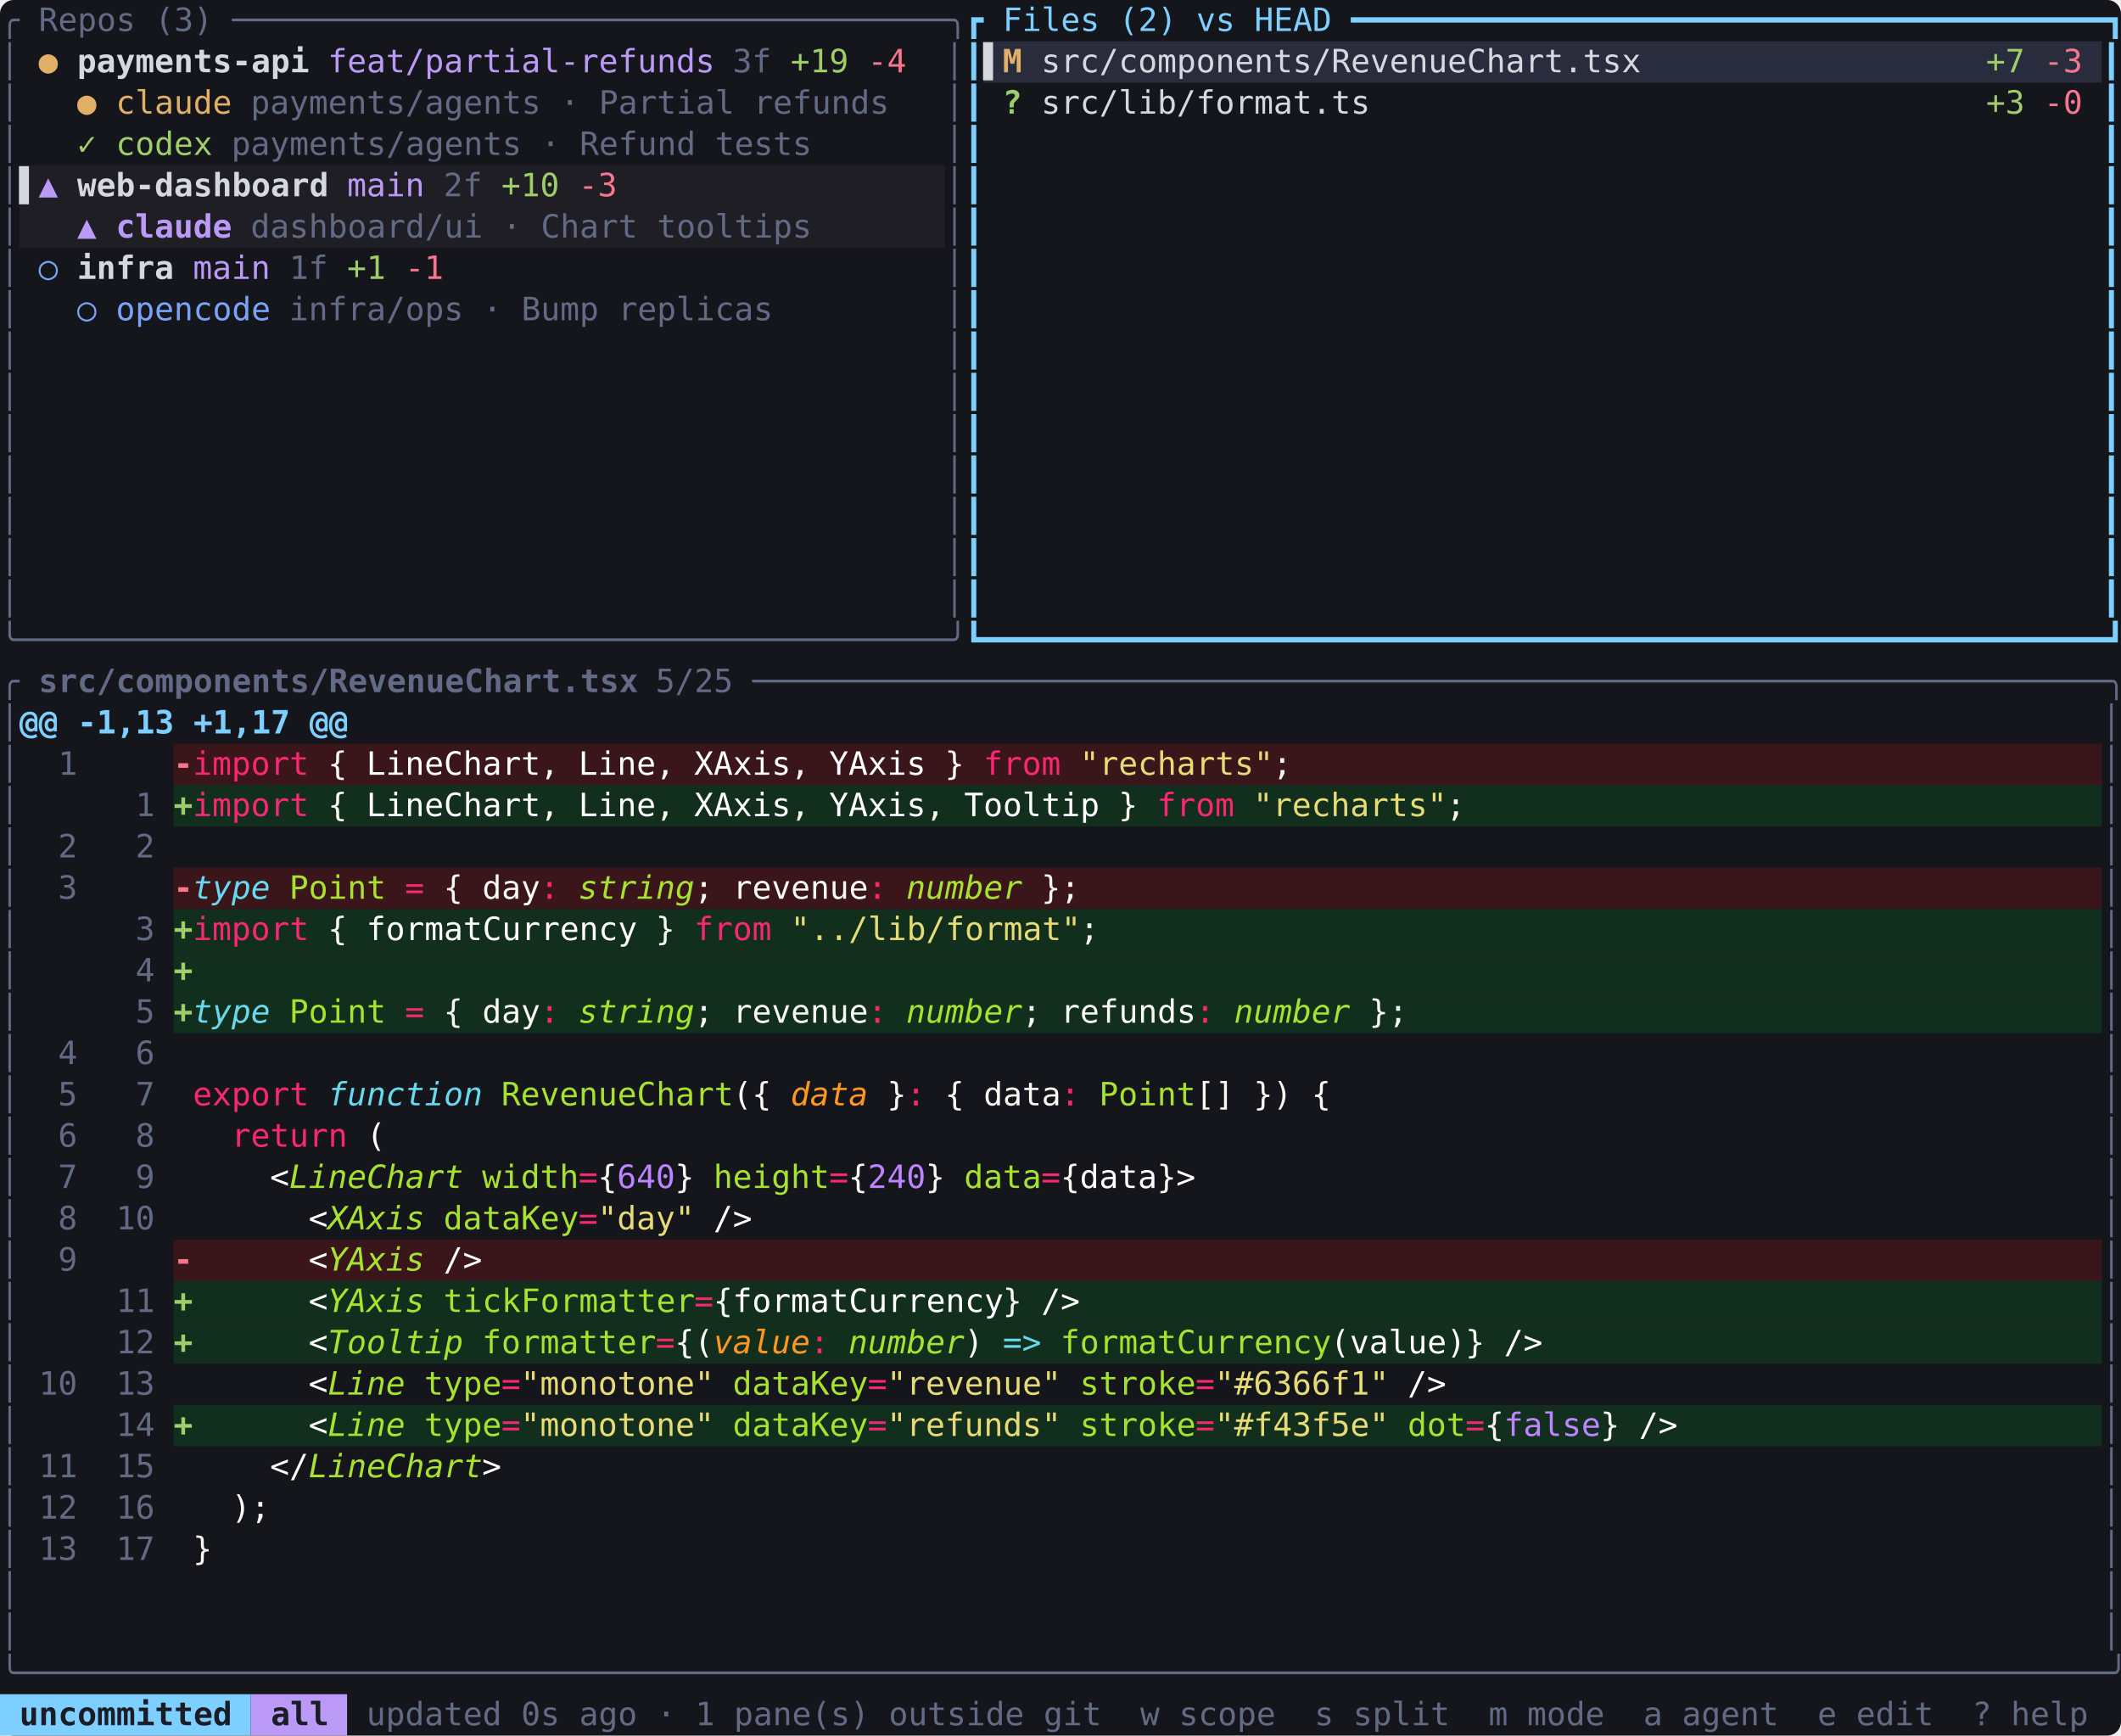
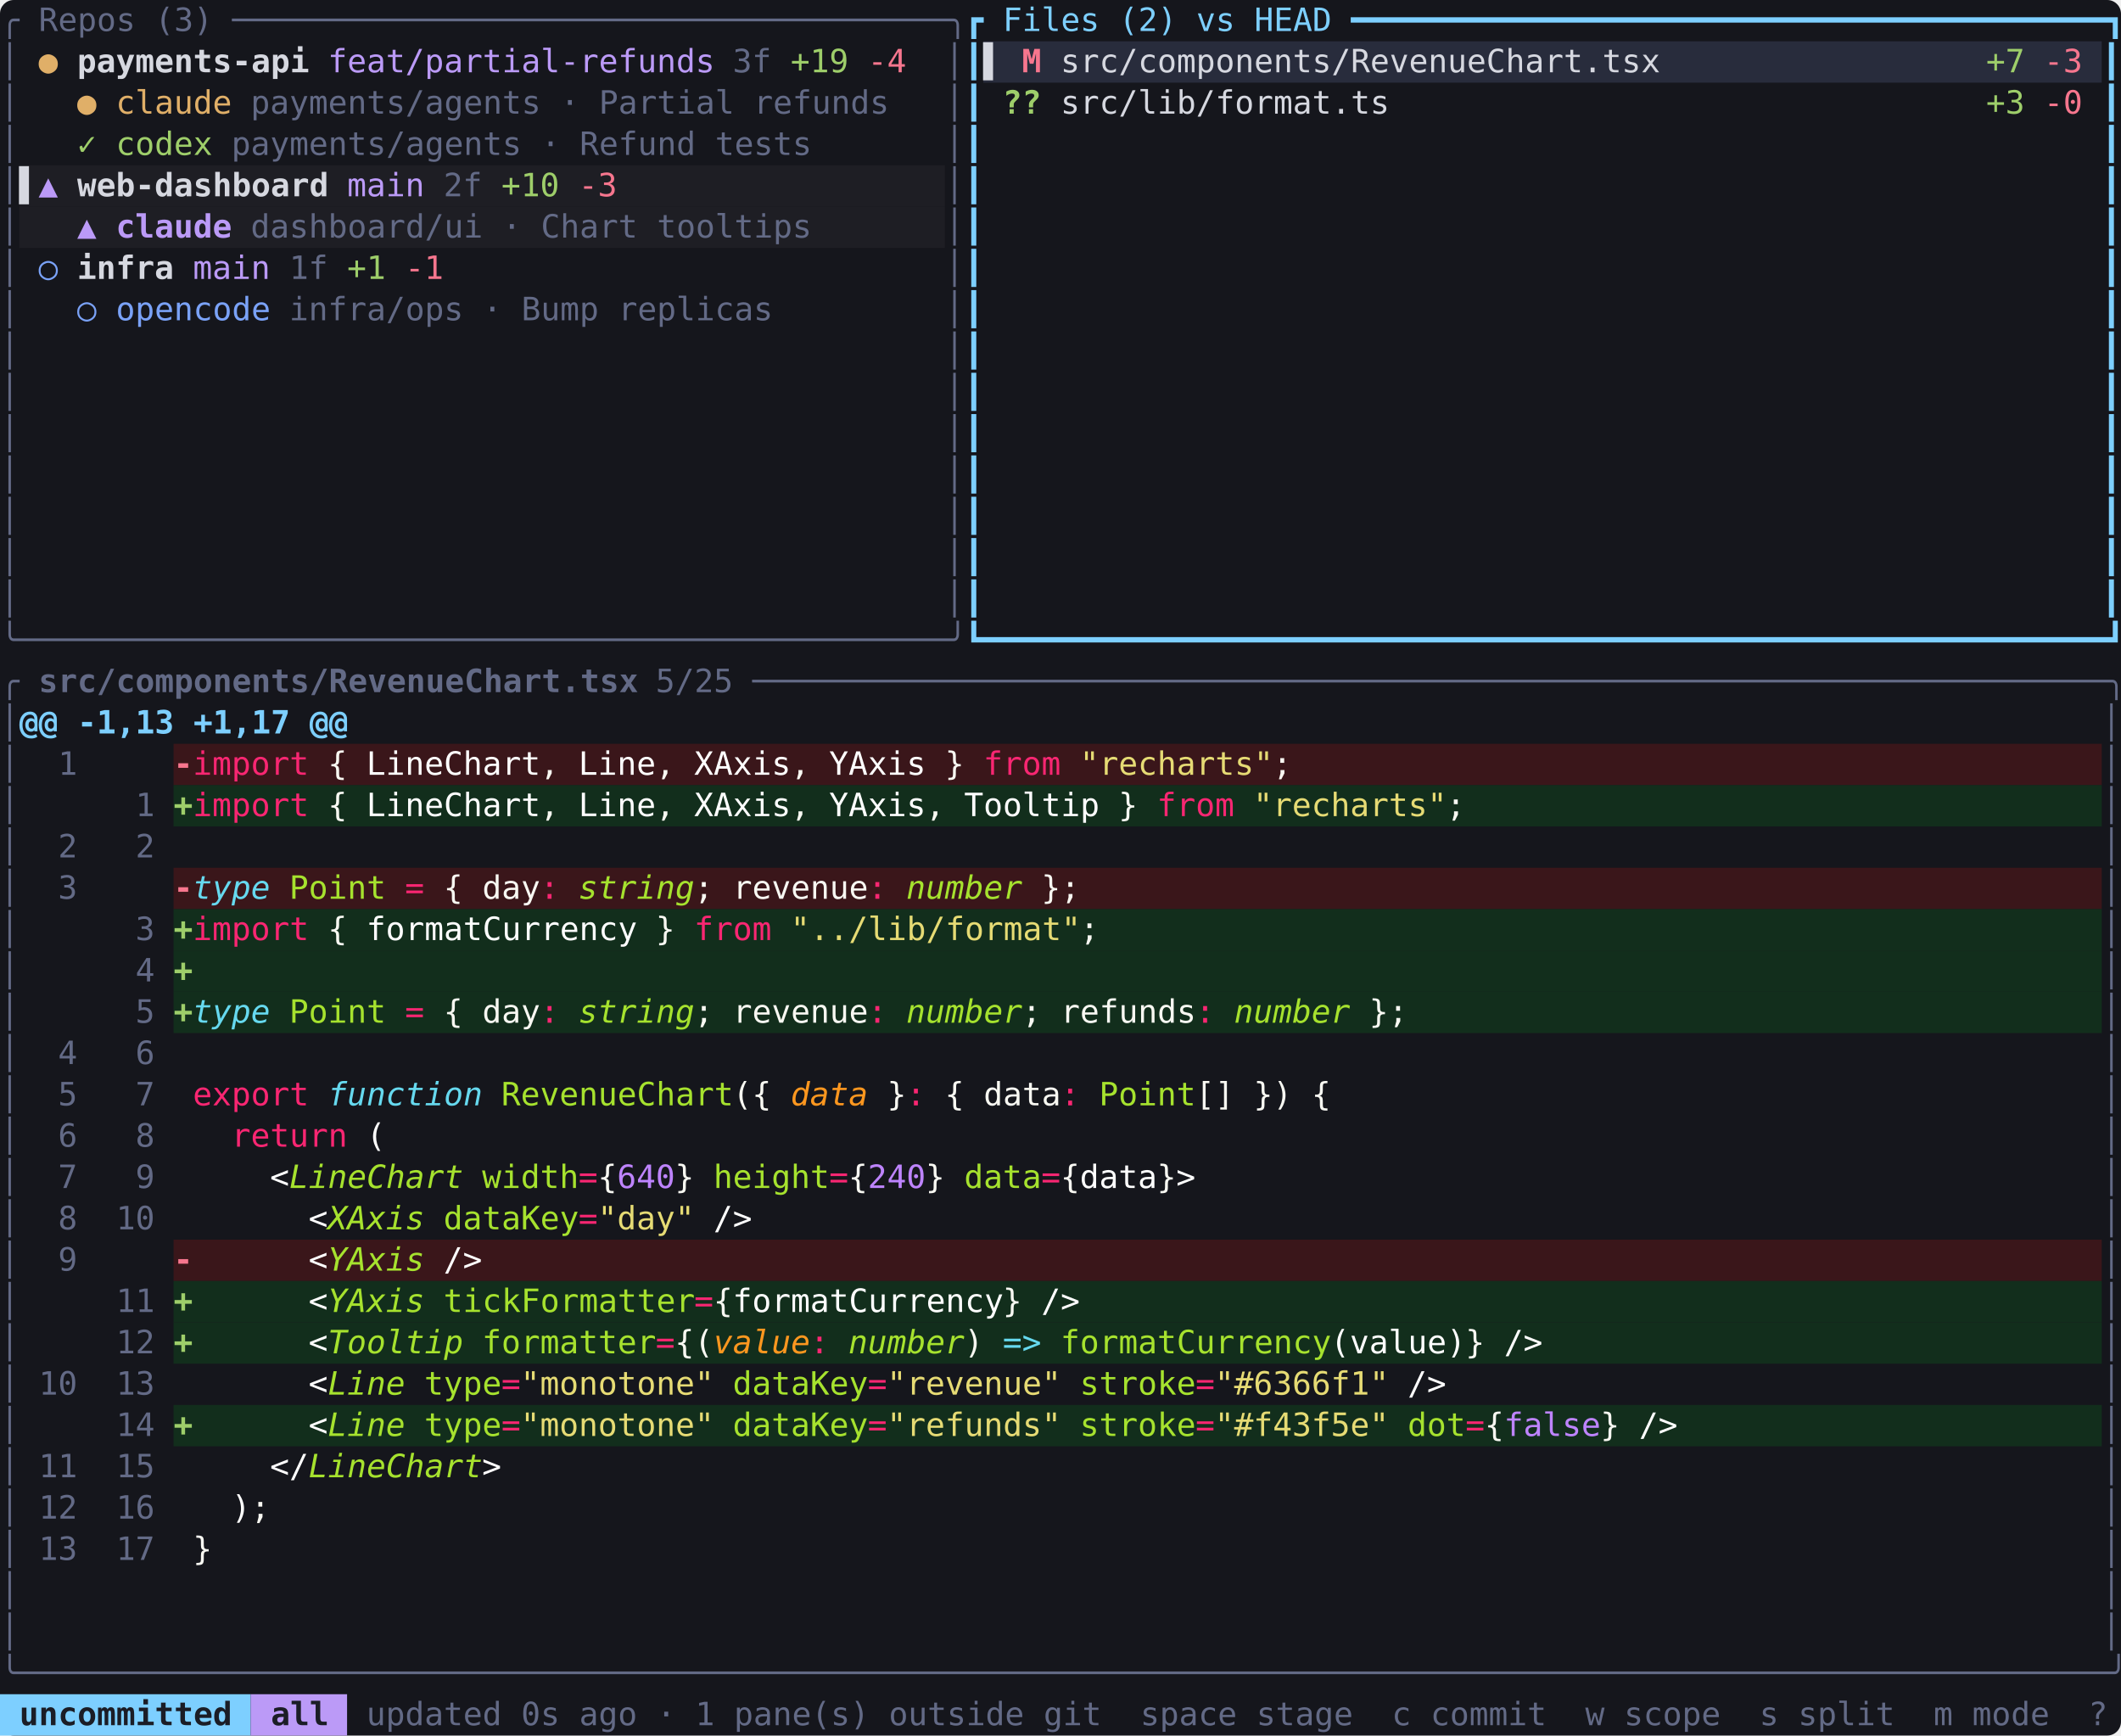
<svg xmlns="http://www.w3.org/2000/svg" viewBox="0 0 924 756" width="924" height="756" font-family="ui-monospace, SFMono-Regular, Menlo, Consolas, 'DejaVu Sans Mono', monospace" font-size="14">
  <rect width="924" height="756" rx="6" fill="#15161c" />
  <rect x="428.4" y="18.0" width="487.2" height="18.0" fill="#282c3c" />
  <rect x="8.4" y="72.0" width="403.2" height="18.0" fill="#1e1e24" />
  <rect x="8.4" y="90.0" width="403.2" height="18.0" fill="#1e1e24" />
  <rect x="75.6" y="324.0" width="840.0" height="18.0" fill="#3a161a" />
  <rect x="75.6" y="342.0" width="840.0" height="18.0" fill="#122e1c" />
  <rect x="75.6" y="378.0" width="840.0" height="18.0" fill="#3a161a" />
  <rect x="75.6" y="396.0" width="840.0" height="18.0" fill="#122e1c" />
  <rect x="75.6" y="414.0" width="840.0" height="18.0" fill="#122e1c" />
  <rect x="75.6" y="432.0" width="840.0" height="18.0" fill="#122e1c" />
  <rect x="75.6" y="540.0" width="840.0" height="18.0" fill="#3a161a" />
  <rect x="75.6" y="558.0" width="840.0" height="18.0" fill="#122e1c" />
  <rect x="75.6" y="576.0" width="840.0" height="18.0" fill="#122e1c" />
  <rect x="75.6" y="612.0" width="840.0" height="18.0" fill="#122e1c" />
  <rect x="0.0" y="738.0" width="109.2" height="18.0" fill="#7dcfff" />
  <rect x="109.2" y="738.0" width="42.0" height="18.0" fill="#bb9af7" />
  <text x="0.0" y="13.5" fill="#636a86" textLength="420.0" lengthAdjust="spacingAndGlyphs" xml:space="preserve">╭ Repos (3) ─────────────────────────────────────╮</text>
  <text x="420.0" y="13.5" fill="#7dcfff" textLength="504.0" lengthAdjust="spacingAndGlyphs" xml:space="preserve">┏ Files (2) vs HEAD ━━━━━━━━━━━━━━━━━━━━━━━━━━━━━━━━━━━━━━━┓</text>
  <text x="0.0" y="31.5" fill="#636a86" textLength="8.4" lengthAdjust="spacingAndGlyphs" xml:space="preserve">│</text>
  <text x="16.8" y="31.5" fill="#e0af68" textLength="16.8" lengthAdjust="spacingAndGlyphs" xml:space="preserve">● </text>
  <text x="33.6" y="31.5" fill="#d6d8e0" font-weight="700" textLength="100.8" lengthAdjust="spacingAndGlyphs" xml:space="preserve">payments-api</text>
  <text x="134.4" y="31.5" fill="#bb9af7" textLength="184.8" lengthAdjust="spacingAndGlyphs" xml:space="preserve"> feat/partial-refunds </text>
  <text x="319.2" y="31.5" fill="#636a86" textLength="25.2" lengthAdjust="spacingAndGlyphs" xml:space="preserve">3f </text>
  <text x="344.4" y="31.5" fill="#9ece6a" textLength="25.2" lengthAdjust="spacingAndGlyphs" xml:space="preserve">+19</text>
  <text x="378.0" y="31.5" fill="#f7768e" textLength="16.8" lengthAdjust="spacingAndGlyphs" xml:space="preserve">-4</text>
  <text x="411.6" y="31.5" fill="#636a86" textLength="8.4" lengthAdjust="spacingAndGlyphs" xml:space="preserve">│</text>
  <text x="420.0" y="31.5" fill="#7dcfff" textLength="8.4" lengthAdjust="spacingAndGlyphs" xml:space="preserve">┃</text>
  <text x="428.4" y="31.5" fill="#d6d8e0" textLength="8.4" lengthAdjust="spacingAndGlyphs" xml:space="preserve">▌</text>
-   <text x="436.8" y="31.5" fill="#e0af68" font-weight="700" textLength="16.8" lengthAdjust="spacingAndGlyphs" xml:space="preserve">M </text>
-   <text x="453.6" y="31.5" fill="#d6d8e0" textLength="411.6" lengthAdjust="spacingAndGlyphs" xml:space="preserve">src/components/RevenueChart.tsx                  </text>
+   <text x="445.2" y="31.5" fill="#f7768e" font-weight="700" textLength="8.4" lengthAdjust="spacingAndGlyphs" xml:space="preserve">M</text>
+   <text x="453.6" y="31.5" fill="#d6d8e0" textLength="411.6" lengthAdjust="spacingAndGlyphs" xml:space="preserve"> src/components/RevenueChart.tsx                 </text>
  <text x="865.2" y="31.5" fill="#9ece6a" textLength="16.8" lengthAdjust="spacingAndGlyphs" xml:space="preserve">+7</text>
  <text x="890.4" y="31.5" fill="#f7768e" textLength="16.8" lengthAdjust="spacingAndGlyphs" xml:space="preserve">-3</text>
  <text x="915.6" y="31.5" fill="#7dcfff" textLength="8.4" lengthAdjust="spacingAndGlyphs" xml:space="preserve">┃</text>
  <text x="0.0" y="49.5" fill="#636a86" textLength="8.4" lengthAdjust="spacingAndGlyphs" xml:space="preserve">│</text>
  <text x="33.6" y="49.5" fill="#e0af68" textLength="67.2" lengthAdjust="spacingAndGlyphs" xml:space="preserve">● claude</text>
  <text x="109.2" y="49.5" fill="#636a86" textLength="277.2" lengthAdjust="spacingAndGlyphs" xml:space="preserve">payments/agents · Partial refunds</text>
  <text x="411.6" y="49.5" fill="#636a86" textLength="8.4" lengthAdjust="spacingAndGlyphs" xml:space="preserve">│</text>
  <text x="420.0" y="49.5" fill="#7dcfff" textLength="8.4" lengthAdjust="spacingAndGlyphs" xml:space="preserve">┃</text>
-   <text x="436.8" y="49.5" fill="#9ece6a" font-weight="700" textLength="16.8" lengthAdjust="spacingAndGlyphs" xml:space="preserve">? </text>
-   <text x="453.6" y="49.5" fill="#d6d8e0" textLength="411.6" lengthAdjust="spacingAndGlyphs" xml:space="preserve">src/lib/format.ts                                </text>
+   <text x="436.8" y="49.5" fill="#9ece6a" font-weight="700" textLength="16.8" lengthAdjust="spacingAndGlyphs" xml:space="preserve">??</text>
+   <text x="453.6" y="49.5" fill="#d6d8e0" textLength="411.6" lengthAdjust="spacingAndGlyphs" xml:space="preserve"> src/lib/format.ts                               </text>
  <text x="865.2" y="49.5" fill="#9ece6a" textLength="16.8" lengthAdjust="spacingAndGlyphs" xml:space="preserve">+3</text>
  <text x="890.4" y="49.5" fill="#f7768e" textLength="16.8" lengthAdjust="spacingAndGlyphs" xml:space="preserve">-0</text>
  <text x="915.6" y="49.5" fill="#7dcfff" textLength="8.4" lengthAdjust="spacingAndGlyphs" xml:space="preserve">┃</text>
  <text x="0.0" y="67.5" fill="#636a86" textLength="8.4" lengthAdjust="spacingAndGlyphs" xml:space="preserve">│</text>
  <text x="33.6" y="67.5" fill="#9ece6a" textLength="58.8" lengthAdjust="spacingAndGlyphs" xml:space="preserve">✓ codex</text>
  <text x="100.8" y="67.5" fill="#636a86" textLength="252.0" lengthAdjust="spacingAndGlyphs" xml:space="preserve">payments/agents · Refund tests</text>
  <text x="411.6" y="67.5" fill="#636a86" textLength="8.4" lengthAdjust="spacingAndGlyphs" xml:space="preserve">│</text>
  <text x="420.0" y="67.5" fill="#7dcfff" textLength="8.4" lengthAdjust="spacingAndGlyphs" xml:space="preserve">┃</text>
  <text x="915.6" y="67.5" fill="#7dcfff" textLength="8.4" lengthAdjust="spacingAndGlyphs" xml:space="preserve">┃</text>
  <text x="0.0" y="85.5" fill="#636a86" textLength="8.4" lengthAdjust="spacingAndGlyphs" xml:space="preserve">│</text>
  <text x="8.4" y="85.5" fill="#d6d8e0" textLength="8.4" lengthAdjust="spacingAndGlyphs" xml:space="preserve">▌</text>
  <text x="16.8" y="85.5" fill="#bb9af7" font-weight="700" textLength="16.8" lengthAdjust="spacingAndGlyphs" xml:space="preserve">▲ </text>
  <text x="33.6" y="85.5" fill="#d6d8e0" font-weight="700" textLength="109.2" lengthAdjust="spacingAndGlyphs" xml:space="preserve">web-dashboard</text>
  <text x="142.8" y="85.5" fill="#bb9af7" textLength="50.4" lengthAdjust="spacingAndGlyphs" xml:space="preserve"> main </text>
  <text x="193.2" y="85.5" fill="#636a86" textLength="25.2" lengthAdjust="spacingAndGlyphs" xml:space="preserve">2f </text>
  <text x="218.4" y="85.5" fill="#9ece6a" textLength="25.2" lengthAdjust="spacingAndGlyphs" xml:space="preserve">+10</text>
  <text x="252.0" y="85.5" fill="#f7768e" textLength="16.8" lengthAdjust="spacingAndGlyphs" xml:space="preserve">-3</text>
  <text x="411.6" y="85.5" fill="#636a86" textLength="8.4" lengthAdjust="spacingAndGlyphs" xml:space="preserve">│</text>
  <text x="420.0" y="85.5" fill="#7dcfff" textLength="8.4" lengthAdjust="spacingAndGlyphs" xml:space="preserve">┃</text>
  <text x="915.6" y="85.5" fill="#7dcfff" textLength="8.4" lengthAdjust="spacingAndGlyphs" xml:space="preserve">┃</text>
  <text x="0.0" y="103.5" fill="#636a86" textLength="8.4" lengthAdjust="spacingAndGlyphs" xml:space="preserve">│</text>
  <text x="33.6" y="103.5" fill="#bb9af7" font-weight="700" textLength="67.2" lengthAdjust="spacingAndGlyphs" xml:space="preserve">▲ claude</text>
  <text x="109.2" y="103.5" fill="#636a86" textLength="243.6" lengthAdjust="spacingAndGlyphs" xml:space="preserve">dashboard/ui · Chart tooltips</text>
  <text x="411.6" y="103.5" fill="#636a86" textLength="8.4" lengthAdjust="spacingAndGlyphs" xml:space="preserve">│</text>
  <text x="420.0" y="103.5" fill="#7dcfff" textLength="8.4" lengthAdjust="spacingAndGlyphs" xml:space="preserve">┃</text>
  <text x="915.6" y="103.5" fill="#7dcfff" textLength="8.4" lengthAdjust="spacingAndGlyphs" xml:space="preserve">┃</text>
  <text x="0.0" y="121.5" fill="#636a86" textLength="8.4" lengthAdjust="spacingAndGlyphs" xml:space="preserve">│</text>
  <text x="16.8" y="121.5" fill="#7aa2f7" textLength="16.8" lengthAdjust="spacingAndGlyphs" xml:space="preserve">○ </text>
  <text x="33.6" y="121.5" fill="#d6d8e0" font-weight="700" textLength="42.0" lengthAdjust="spacingAndGlyphs" xml:space="preserve">infra</text>
  <text x="75.6" y="121.5" fill="#bb9af7" textLength="50.4" lengthAdjust="spacingAndGlyphs" xml:space="preserve"> main </text>
  <text x="126.0" y="121.5" fill="#636a86" textLength="25.2" lengthAdjust="spacingAndGlyphs" xml:space="preserve">1f </text>
  <text x="151.2" y="121.5" fill="#9ece6a" textLength="16.8" lengthAdjust="spacingAndGlyphs" xml:space="preserve">+1</text>
  <text x="176.4" y="121.5" fill="#f7768e" textLength="16.8" lengthAdjust="spacingAndGlyphs" xml:space="preserve">-1</text>
  <text x="411.6" y="121.5" fill="#636a86" textLength="8.4" lengthAdjust="spacingAndGlyphs" xml:space="preserve">│</text>
  <text x="420.0" y="121.5" fill="#7dcfff" textLength="8.4" lengthAdjust="spacingAndGlyphs" xml:space="preserve">┃</text>
  <text x="915.6" y="121.5" fill="#7dcfff" textLength="8.4" lengthAdjust="spacingAndGlyphs" xml:space="preserve">┃</text>
  <text x="0.0" y="139.5" fill="#636a86" textLength="8.4" lengthAdjust="spacingAndGlyphs" xml:space="preserve">│</text>
  <text x="33.6" y="139.5" fill="#7aa2f7" textLength="84.0" lengthAdjust="spacingAndGlyphs" xml:space="preserve">○ opencode</text>
  <text x="126.0" y="139.5" fill="#636a86" textLength="210.0" lengthAdjust="spacingAndGlyphs" xml:space="preserve">infra/ops · Bump replicas</text>
  <text x="411.6" y="139.5" fill="#636a86" textLength="8.4" lengthAdjust="spacingAndGlyphs" xml:space="preserve">│</text>
  <text x="420.0" y="139.5" fill="#7dcfff" textLength="8.4" lengthAdjust="spacingAndGlyphs" xml:space="preserve">┃</text>
  <text x="915.6" y="139.5" fill="#7dcfff" textLength="8.4" lengthAdjust="spacingAndGlyphs" xml:space="preserve">┃</text>
  <text x="0.0" y="157.5" fill="#636a86" textLength="8.4" lengthAdjust="spacingAndGlyphs" xml:space="preserve">│</text>
  <text x="411.6" y="157.5" fill="#636a86" textLength="8.4" lengthAdjust="spacingAndGlyphs" xml:space="preserve">│</text>
  <text x="420.0" y="157.5" fill="#7dcfff" textLength="8.4" lengthAdjust="spacingAndGlyphs" xml:space="preserve">┃</text>
  <text x="915.6" y="157.5" fill="#7dcfff" textLength="8.4" lengthAdjust="spacingAndGlyphs" xml:space="preserve">┃</text>
  <text x="0.0" y="175.5" fill="#636a86" textLength="8.4" lengthAdjust="spacingAndGlyphs" xml:space="preserve">│</text>
  <text x="411.6" y="175.5" fill="#636a86" textLength="8.4" lengthAdjust="spacingAndGlyphs" xml:space="preserve">│</text>
  <text x="420.0" y="175.5" fill="#7dcfff" textLength="8.4" lengthAdjust="spacingAndGlyphs" xml:space="preserve">┃</text>
  <text x="915.6" y="175.5" fill="#7dcfff" textLength="8.4" lengthAdjust="spacingAndGlyphs" xml:space="preserve">┃</text>
  <text x="0.0" y="193.5" fill="#636a86" textLength="8.4" lengthAdjust="spacingAndGlyphs" xml:space="preserve">│</text>
  <text x="411.6" y="193.5" fill="#636a86" textLength="8.4" lengthAdjust="spacingAndGlyphs" xml:space="preserve">│</text>
  <text x="420.0" y="193.5" fill="#7dcfff" textLength="8.4" lengthAdjust="spacingAndGlyphs" xml:space="preserve">┃</text>
  <text x="915.6" y="193.5" fill="#7dcfff" textLength="8.4" lengthAdjust="spacingAndGlyphs" xml:space="preserve">┃</text>
  <text x="0.0" y="211.5" fill="#636a86" textLength="8.4" lengthAdjust="spacingAndGlyphs" xml:space="preserve">│</text>
  <text x="411.6" y="211.5" fill="#636a86" textLength="8.4" lengthAdjust="spacingAndGlyphs" xml:space="preserve">│</text>
  <text x="420.0" y="211.5" fill="#7dcfff" textLength="8.4" lengthAdjust="spacingAndGlyphs" xml:space="preserve">┃</text>
  <text x="915.6" y="211.5" fill="#7dcfff" textLength="8.4" lengthAdjust="spacingAndGlyphs" xml:space="preserve">┃</text>
  <text x="0.0" y="229.5" fill="#636a86" textLength="8.4" lengthAdjust="spacingAndGlyphs" xml:space="preserve">│</text>
  <text x="411.6" y="229.5" fill="#636a86" textLength="8.4" lengthAdjust="spacingAndGlyphs" xml:space="preserve">│</text>
  <text x="420.0" y="229.5" fill="#7dcfff" textLength="8.4" lengthAdjust="spacingAndGlyphs" xml:space="preserve">┃</text>
  <text x="915.6" y="229.5" fill="#7dcfff" textLength="8.4" lengthAdjust="spacingAndGlyphs" xml:space="preserve">┃</text>
  <text x="0.0" y="247.5" fill="#636a86" textLength="8.4" lengthAdjust="spacingAndGlyphs" xml:space="preserve">│</text>
  <text x="411.6" y="247.5" fill="#636a86" textLength="8.4" lengthAdjust="spacingAndGlyphs" xml:space="preserve">│</text>
  <text x="420.0" y="247.5" fill="#7dcfff" textLength="8.4" lengthAdjust="spacingAndGlyphs" xml:space="preserve">┃</text>
  <text x="915.6" y="247.5" fill="#7dcfff" textLength="8.4" lengthAdjust="spacingAndGlyphs" xml:space="preserve">┃</text>
  <text x="0.0" y="265.5" fill="#636a86" textLength="8.4" lengthAdjust="spacingAndGlyphs" xml:space="preserve">│</text>
  <text x="411.6" y="265.5" fill="#636a86" textLength="8.4" lengthAdjust="spacingAndGlyphs" xml:space="preserve">│</text>
  <text x="420.0" y="265.5" fill="#7dcfff" textLength="8.4" lengthAdjust="spacingAndGlyphs" xml:space="preserve">┃</text>
  <text x="915.6" y="265.5" fill="#7dcfff" textLength="8.4" lengthAdjust="spacingAndGlyphs" xml:space="preserve">┃</text>
  <text x="0.0" y="283.5" fill="#636a86" textLength="420.0" lengthAdjust="spacingAndGlyphs" xml:space="preserve">╰────────────────────────────────────────────────╯</text>
  <text x="420.0" y="283.5" fill="#7dcfff" textLength="504.0" lengthAdjust="spacingAndGlyphs" xml:space="preserve">┗━━━━━━━━━━━━━━━━━━━━━━━━━━━━━━━━━━━━━━━━━━━━━━━━━━━━━━━━━━┛</text>
  <text x="0.0" y="301.5" fill="#636a86" textLength="16.8" lengthAdjust="spacingAndGlyphs" xml:space="preserve">╭ </text>
  <text x="16.8" y="301.5" fill="#636a86" font-weight="700" textLength="260.4" lengthAdjust="spacingAndGlyphs" xml:space="preserve">src/components/RevenueChart.tsx</text>
  <text x="277.2" y="301.5" fill="#636a86" textLength="646.8" lengthAdjust="spacingAndGlyphs" xml:space="preserve"> 5/25 ──────────────────────────────────────────────────────────────────────╮</text>
  <text x="0.0" y="319.5" fill="#636a86" textLength="8.4" lengthAdjust="spacingAndGlyphs" xml:space="preserve">│</text>
  <text x="8.4" y="319.5" fill="#7dcfff" font-weight="700" textLength="142.8" lengthAdjust="spacingAndGlyphs" xml:space="preserve">@@ -1,13 +1,17 @@</text>
  <text x="915.6" y="319.5" fill="#636a86" textLength="8.4" lengthAdjust="spacingAndGlyphs" xml:space="preserve">│</text>
  <text x="0.0" y="337.5" fill="#636a86" textLength="75.6" lengthAdjust="spacingAndGlyphs" xml:space="preserve">│  1     </text>
  <text x="75.6" y="337.5" fill="#f7768e" font-weight="700" textLength="8.4" lengthAdjust="spacingAndGlyphs" xml:space="preserve">-</text>
  <text x="84.0" y="337.5" fill="#f92672" textLength="50.4" lengthAdjust="spacingAndGlyphs" xml:space="preserve">import</text>
  <text x="134.4" y="337.5" fill="#f8f8f2" textLength="25.2" lengthAdjust="spacingAndGlyphs" xml:space="preserve"> { </text>
  <text x="159.6" y="337.5" fill="#ffffff" textLength="75.6" lengthAdjust="spacingAndGlyphs" xml:space="preserve">LineChart</text>
  <text x="235.2" y="337.5" fill="#f8f8f2" textLength="16.8" lengthAdjust="spacingAndGlyphs" xml:space="preserve">, </text>
  <text x="252.0" y="337.5" fill="#ffffff" textLength="33.6" lengthAdjust="spacingAndGlyphs" xml:space="preserve">Line</text>
  <text x="285.6" y="337.5" fill="#f8f8f2" textLength="16.8" lengthAdjust="spacingAndGlyphs" xml:space="preserve">, </text>
  <text x="302.4" y="337.5" fill="#ffffff" textLength="42.0" lengthAdjust="spacingAndGlyphs" xml:space="preserve">XAxis</text>
  <text x="344.4" y="337.5" fill="#f8f8f2" textLength="16.8" lengthAdjust="spacingAndGlyphs" xml:space="preserve">, </text>
  <text x="361.2" y="337.5" fill="#ffffff" textLength="42.0" lengthAdjust="spacingAndGlyphs" xml:space="preserve">YAxis</text>
  <text x="403.2" y="337.5" fill="#f8f8f2" textLength="25.2" lengthAdjust="spacingAndGlyphs" xml:space="preserve"> } </text>
  <text x="428.4" y="337.5" fill="#f92672" textLength="33.6" lengthAdjust="spacingAndGlyphs" xml:space="preserve">from</text>
  <text x="470.4" y="337.5" fill="#e6db74" textLength="84.0" lengthAdjust="spacingAndGlyphs" xml:space="preserve">"recharts"</text>
  <text x="554.4" y="337.5" fill="#f8f8f2" textLength="8.4" lengthAdjust="spacingAndGlyphs" xml:space="preserve">;</text>
  <text x="915.6" y="337.5" fill="#636a86" textLength="8.4" lengthAdjust="spacingAndGlyphs" xml:space="preserve">│</text>
  <text x="0.0" y="355.5" fill="#636a86" textLength="75.6" lengthAdjust="spacingAndGlyphs" xml:space="preserve">│      1 </text>
  <text x="75.6" y="355.5" fill="#9ece6a" font-weight="700" textLength="8.4" lengthAdjust="spacingAndGlyphs" xml:space="preserve">+</text>
  <text x="84.0" y="355.5" fill="#f92672" textLength="50.4" lengthAdjust="spacingAndGlyphs" xml:space="preserve">import</text>
  <text x="134.4" y="355.5" fill="#f8f8f2" textLength="25.2" lengthAdjust="spacingAndGlyphs" xml:space="preserve"> { </text>
  <text x="159.6" y="355.5" fill="#ffffff" textLength="75.6" lengthAdjust="spacingAndGlyphs" xml:space="preserve">LineChart</text>
  <text x="235.2" y="355.5" fill="#f8f8f2" textLength="16.8" lengthAdjust="spacingAndGlyphs" xml:space="preserve">, </text>
  <text x="252.0" y="355.5" fill="#ffffff" textLength="33.6" lengthAdjust="spacingAndGlyphs" xml:space="preserve">Line</text>
  <text x="285.6" y="355.5" fill="#f8f8f2" textLength="16.8" lengthAdjust="spacingAndGlyphs" xml:space="preserve">, </text>
  <text x="302.4" y="355.5" fill="#ffffff" textLength="42.0" lengthAdjust="spacingAndGlyphs" xml:space="preserve">XAxis</text>
  <text x="344.4" y="355.5" fill="#f8f8f2" textLength="16.8" lengthAdjust="spacingAndGlyphs" xml:space="preserve">, </text>
  <text x="361.2" y="355.5" fill="#ffffff" textLength="42.0" lengthAdjust="spacingAndGlyphs" xml:space="preserve">YAxis</text>
  <text x="403.2" y="355.5" fill="#f8f8f2" textLength="16.8" lengthAdjust="spacingAndGlyphs" xml:space="preserve">, </text>
  <text x="420.0" y="355.5" fill="#ffffff" textLength="58.8" lengthAdjust="spacingAndGlyphs" xml:space="preserve">Tooltip</text>
  <text x="478.8" y="355.5" fill="#f8f8f2" textLength="25.2" lengthAdjust="spacingAndGlyphs" xml:space="preserve"> } </text>
  <text x="504.0" y="355.5" fill="#f92672" textLength="33.6" lengthAdjust="spacingAndGlyphs" xml:space="preserve">from</text>
  <text x="546.0" y="355.5" fill="#e6db74" textLength="84.0" lengthAdjust="spacingAndGlyphs" xml:space="preserve">"recharts"</text>
  <text x="630.0" y="355.5" fill="#f8f8f2" textLength="8.4" lengthAdjust="spacingAndGlyphs" xml:space="preserve">;</text>
  <text x="915.6" y="355.5" fill="#636a86" textLength="8.4" lengthAdjust="spacingAndGlyphs" xml:space="preserve">│</text>
  <text x="0.0" y="373.5" fill="#636a86" textLength="75.6" lengthAdjust="spacingAndGlyphs" xml:space="preserve">│  2   2 </text>
  <text x="915.6" y="373.5" fill="#636a86" textLength="8.4" lengthAdjust="spacingAndGlyphs" xml:space="preserve">│</text>
  <text x="0.0" y="391.5" fill="#636a86" textLength="75.6" lengthAdjust="spacingAndGlyphs" xml:space="preserve">│  3     </text>
  <text x="75.6" y="391.5" fill="#f7768e" font-weight="700" textLength="8.4" lengthAdjust="spacingAndGlyphs" xml:space="preserve">-</text>
  <text x="84.0" y="391.5" fill="#66d9ef" font-style="italic" textLength="33.6" lengthAdjust="spacingAndGlyphs" xml:space="preserve">type</text>
  <text x="126.0" y="391.5" fill="#a6e22e" textLength="42.0" lengthAdjust="spacingAndGlyphs" xml:space="preserve">Point</text>
  <text x="176.4" y="391.5" fill="#f92672" textLength="8.4" lengthAdjust="spacingAndGlyphs" xml:space="preserve">=</text>
  <text x="184.8" y="391.5" fill="#f8f8f2" textLength="50.4" lengthAdjust="spacingAndGlyphs" xml:space="preserve"> { day</text>
  <text x="235.2" y="391.5" fill="#f92672" textLength="8.4" lengthAdjust="spacingAndGlyphs" xml:space="preserve">:</text>
  <text x="252.0" y="391.5" fill="#a6e22e" font-style="italic" textLength="50.4" lengthAdjust="spacingAndGlyphs" xml:space="preserve">string</text>
  <text x="302.4" y="391.5" fill="#f8f8f2" textLength="75.6" lengthAdjust="spacingAndGlyphs" xml:space="preserve">; revenue</text>
  <text x="378.0" y="391.5" fill="#f92672" textLength="8.4" lengthAdjust="spacingAndGlyphs" xml:space="preserve">:</text>
  <text x="394.8" y="391.5" fill="#a6e22e" font-style="italic" textLength="50.4" lengthAdjust="spacingAndGlyphs" xml:space="preserve">number</text>
  <text x="445.2" y="391.5" fill="#f8f8f2" textLength="25.2" lengthAdjust="spacingAndGlyphs" xml:space="preserve"> };</text>
  <text x="915.6" y="391.5" fill="#636a86" textLength="8.4" lengthAdjust="spacingAndGlyphs" xml:space="preserve">│</text>
  <text x="0.0" y="409.5" fill="#636a86" textLength="75.6" lengthAdjust="spacingAndGlyphs" xml:space="preserve">│      3 </text>
  <text x="75.6" y="409.5" fill="#9ece6a" font-weight="700" textLength="8.4" lengthAdjust="spacingAndGlyphs" xml:space="preserve">+</text>
  <text x="84.0" y="409.5" fill="#f92672" textLength="50.4" lengthAdjust="spacingAndGlyphs" xml:space="preserve">import</text>
  <text x="134.4" y="409.5" fill="#f8f8f2" textLength="25.2" lengthAdjust="spacingAndGlyphs" xml:space="preserve"> { </text>
  <text x="159.6" y="409.5" fill="#ffffff" textLength="117.6" lengthAdjust="spacingAndGlyphs" xml:space="preserve">formatCurrency</text>
  <text x="277.2" y="409.5" fill="#f8f8f2" textLength="25.2" lengthAdjust="spacingAndGlyphs" xml:space="preserve"> } </text>
  <text x="302.4" y="409.5" fill="#f92672" textLength="33.6" lengthAdjust="spacingAndGlyphs" xml:space="preserve">from</text>
  <text x="344.4" y="409.5" fill="#e6db74" textLength="126.0" lengthAdjust="spacingAndGlyphs" xml:space="preserve">"../lib/format"</text>
  <text x="470.4" y="409.5" fill="#f8f8f2" textLength="8.4" lengthAdjust="spacingAndGlyphs" xml:space="preserve">;</text>
  <text x="915.6" y="409.5" fill="#636a86" textLength="8.4" lengthAdjust="spacingAndGlyphs" xml:space="preserve">│</text>
  <text x="0.0" y="427.5" fill="#636a86" textLength="75.6" lengthAdjust="spacingAndGlyphs" xml:space="preserve">│      4 </text>
  <text x="75.6" y="427.5" fill="#9ece6a" font-weight="700" textLength="8.4" lengthAdjust="spacingAndGlyphs" xml:space="preserve">+</text>
  <text x="915.6" y="427.5" fill="#636a86" textLength="8.4" lengthAdjust="spacingAndGlyphs" xml:space="preserve">│</text>
  <text x="0.0" y="445.5" fill="#636a86" textLength="75.6" lengthAdjust="spacingAndGlyphs" xml:space="preserve">│      5 </text>
  <text x="75.6" y="445.5" fill="#9ece6a" font-weight="700" textLength="8.4" lengthAdjust="spacingAndGlyphs" xml:space="preserve">+</text>
  <text x="84.0" y="445.5" fill="#66d9ef" font-style="italic" textLength="33.6" lengthAdjust="spacingAndGlyphs" xml:space="preserve">type</text>
  <text x="126.0" y="445.5" fill="#a6e22e" textLength="42.0" lengthAdjust="spacingAndGlyphs" xml:space="preserve">Point</text>
  <text x="176.4" y="445.5" fill="#f92672" textLength="8.4" lengthAdjust="spacingAndGlyphs" xml:space="preserve">=</text>
  <text x="184.8" y="445.5" fill="#f8f8f2" textLength="50.4" lengthAdjust="spacingAndGlyphs" xml:space="preserve"> { day</text>
  <text x="235.2" y="445.5" fill="#f92672" textLength="8.4" lengthAdjust="spacingAndGlyphs" xml:space="preserve">:</text>
  <text x="252.0" y="445.5" fill="#a6e22e" font-style="italic" textLength="50.4" lengthAdjust="spacingAndGlyphs" xml:space="preserve">string</text>
  <text x="302.4" y="445.5" fill="#f8f8f2" textLength="75.6" lengthAdjust="spacingAndGlyphs" xml:space="preserve">; revenue</text>
  <text x="378.0" y="445.5" fill="#f92672" textLength="8.4" lengthAdjust="spacingAndGlyphs" xml:space="preserve">:</text>
  <text x="394.8" y="445.5" fill="#a6e22e" font-style="italic" textLength="50.4" lengthAdjust="spacingAndGlyphs" xml:space="preserve">number</text>
  <text x="445.2" y="445.5" fill="#f8f8f2" textLength="75.6" lengthAdjust="spacingAndGlyphs" xml:space="preserve">; refunds</text>
  <text x="520.8" y="445.5" fill="#f92672" textLength="8.4" lengthAdjust="spacingAndGlyphs" xml:space="preserve">:</text>
  <text x="537.6" y="445.5" fill="#a6e22e" font-style="italic" textLength="50.4" lengthAdjust="spacingAndGlyphs" xml:space="preserve">number</text>
  <text x="588.0" y="445.5" fill="#f8f8f2" textLength="25.2" lengthAdjust="spacingAndGlyphs" xml:space="preserve"> };</text>
  <text x="915.6" y="445.5" fill="#636a86" textLength="8.4" lengthAdjust="spacingAndGlyphs" xml:space="preserve">│</text>
  <text x="0.0" y="463.5" fill="#636a86" textLength="75.6" lengthAdjust="spacingAndGlyphs" xml:space="preserve">│  4   6 </text>
  <text x="915.6" y="463.5" fill="#636a86" textLength="8.4" lengthAdjust="spacingAndGlyphs" xml:space="preserve">│</text>
  <text x="0.0" y="481.5" fill="#636a86" textLength="75.6" lengthAdjust="spacingAndGlyphs" xml:space="preserve">│  5   7 </text>
  <text x="84.0" y="481.5" fill="#f92672" textLength="50.4" lengthAdjust="spacingAndGlyphs" xml:space="preserve">export</text>
  <text x="142.8" y="481.5" fill="#66d9ef" font-style="italic" textLength="67.2" lengthAdjust="spacingAndGlyphs" xml:space="preserve">function</text>
  <text x="218.4" y="481.5" fill="#a6e22e" textLength="100.8" lengthAdjust="spacingAndGlyphs" xml:space="preserve">RevenueChart</text>
  <text x="319.2" y="481.5" fill="#f8f8f2" textLength="25.2" lengthAdjust="spacingAndGlyphs" xml:space="preserve">({ </text>
  <text x="344.4" y="481.5" fill="#fd971f" font-style="italic" textLength="33.6" lengthAdjust="spacingAndGlyphs" xml:space="preserve">data</text>
  <text x="378.0" y="481.5" fill="#f8f8f2" textLength="16.8" lengthAdjust="spacingAndGlyphs" xml:space="preserve"> }</text>
  <text x="394.8" y="481.5" fill="#f92672" textLength="8.4" lengthAdjust="spacingAndGlyphs" xml:space="preserve">:</text>
  <text x="403.2" y="481.5" fill="#f8f8f2" textLength="58.8" lengthAdjust="spacingAndGlyphs" xml:space="preserve"> { data</text>
  <text x="462.0" y="481.5" fill="#f92672" textLength="8.4" lengthAdjust="spacingAndGlyphs" xml:space="preserve">:</text>
  <text x="478.8" y="481.5" fill="#a6e22e" textLength="42.0" lengthAdjust="spacingAndGlyphs" xml:space="preserve">Point</text>
  <text x="520.8" y="481.5" fill="#f8f8f2" textLength="58.8" lengthAdjust="spacingAndGlyphs" xml:space="preserve">[] }) {</text>
  <text x="915.6" y="481.5" fill="#636a86" textLength="8.4" lengthAdjust="spacingAndGlyphs" xml:space="preserve">│</text>
  <text x="0.0" y="499.5" fill="#636a86" textLength="75.6" lengthAdjust="spacingAndGlyphs" xml:space="preserve">│  6   8 </text>
  <text x="100.8" y="499.5" fill="#f92672" textLength="50.4" lengthAdjust="spacingAndGlyphs" xml:space="preserve">return</text>
  <text x="159.6" y="499.5" fill="#ffffff" textLength="8.4" lengthAdjust="spacingAndGlyphs" xml:space="preserve">(</text>
  <text x="915.6" y="499.5" fill="#636a86" textLength="8.4" lengthAdjust="spacingAndGlyphs" xml:space="preserve">│</text>
  <text x="0.0" y="517.5" fill="#636a86" textLength="75.6" lengthAdjust="spacingAndGlyphs" xml:space="preserve">│  7   9 </text>
  <text x="117.6" y="517.5" fill="#ffffff" textLength="8.4" lengthAdjust="spacingAndGlyphs" xml:space="preserve">&lt;</text>
  <text x="126.0" y="517.5" fill="#a6e22e" font-style="italic" textLength="75.6" lengthAdjust="spacingAndGlyphs" xml:space="preserve">LineChart</text>
  <text x="210.0" y="517.5" fill="#a6e22e" textLength="42.0" lengthAdjust="spacingAndGlyphs" xml:space="preserve">width</text>
  <text x="252.0" y="517.5" fill="#f92672" textLength="8.4" lengthAdjust="spacingAndGlyphs" xml:space="preserve">=</text>
  <text x="260.4" y="517.5" fill="#f8f8f2" textLength="8.4" lengthAdjust="spacingAndGlyphs" xml:space="preserve">{</text>
  <text x="268.8" y="517.5" fill="#be84ff" textLength="25.2" lengthAdjust="spacingAndGlyphs" xml:space="preserve">640</text>
  <text x="294.0" y="517.5" fill="#f8f8f2" textLength="16.8" lengthAdjust="spacingAndGlyphs" xml:space="preserve">} </text>
  <text x="310.8" y="517.5" fill="#a6e22e" textLength="50.4" lengthAdjust="spacingAndGlyphs" xml:space="preserve">height</text>
  <text x="361.2" y="517.5" fill="#f92672" textLength="8.4" lengthAdjust="spacingAndGlyphs" xml:space="preserve">=</text>
  <text x="369.6" y="517.5" fill="#f8f8f2" textLength="8.4" lengthAdjust="spacingAndGlyphs" xml:space="preserve">{</text>
  <text x="378.0" y="517.5" fill="#be84ff" textLength="25.2" lengthAdjust="spacingAndGlyphs" xml:space="preserve">240</text>
  <text x="403.2" y="517.5" fill="#f8f8f2" textLength="16.8" lengthAdjust="spacingAndGlyphs" xml:space="preserve">} </text>
  <text x="420.0" y="517.5" fill="#a6e22e" textLength="33.6" lengthAdjust="spacingAndGlyphs" xml:space="preserve">data</text>
  <text x="453.6" y="517.5" fill="#f92672" textLength="8.4" lengthAdjust="spacingAndGlyphs" xml:space="preserve">=</text>
  <text x="462.0" y="517.5" fill="#f8f8f2" textLength="8.4" lengthAdjust="spacingAndGlyphs" xml:space="preserve">{</text>
  <text x="470.4" y="517.5" fill="#ffffff" textLength="33.6" lengthAdjust="spacingAndGlyphs" xml:space="preserve">data</text>
  <text x="504.0" y="517.5" fill="#f8f8f2" textLength="8.4" lengthAdjust="spacingAndGlyphs" xml:space="preserve">}</text>
  <text x="512.4" y="517.5" fill="#ffffff" textLength="8.4" lengthAdjust="spacingAndGlyphs" xml:space="preserve">&gt;</text>
  <text x="915.6" y="517.5" fill="#636a86" textLength="8.4" lengthAdjust="spacingAndGlyphs" xml:space="preserve">│</text>
  <text x="0.0" y="535.5" fill="#636a86" textLength="75.6" lengthAdjust="spacingAndGlyphs" xml:space="preserve">│  8  10 </text>
  <text x="134.4" y="535.5" fill="#ffffff" textLength="8.4" lengthAdjust="spacingAndGlyphs" xml:space="preserve">&lt;</text>
  <text x="142.8" y="535.5" fill="#a6e22e" font-style="italic" textLength="42.0" lengthAdjust="spacingAndGlyphs" xml:space="preserve">XAxis</text>
  <text x="193.2" y="535.5" fill="#a6e22e" textLength="58.8" lengthAdjust="spacingAndGlyphs" xml:space="preserve">dataKey</text>
  <text x="252.0" y="535.5" fill="#f92672" textLength="8.4" lengthAdjust="spacingAndGlyphs" xml:space="preserve">=</text>
  <text x="260.4" y="535.5" fill="#e6db74" textLength="42.0" lengthAdjust="spacingAndGlyphs" xml:space="preserve">"day"</text>
  <text x="310.8" y="535.5" fill="#ffffff" textLength="16.8" lengthAdjust="spacingAndGlyphs" xml:space="preserve">/&gt;</text>
  <text x="915.6" y="535.5" fill="#636a86" textLength="8.4" lengthAdjust="spacingAndGlyphs" xml:space="preserve">│</text>
  <text x="0.0" y="553.5" fill="#636a86" textLength="75.6" lengthAdjust="spacingAndGlyphs" xml:space="preserve">│  9     </text>
  <text x="75.6" y="553.5" fill="#f7768e" font-weight="700" textLength="8.4" lengthAdjust="spacingAndGlyphs" xml:space="preserve">-</text>
  <text x="134.4" y="553.5" fill="#ffffff" textLength="8.4" lengthAdjust="spacingAndGlyphs" xml:space="preserve">&lt;</text>
  <text x="142.8" y="553.5" fill="#a6e22e" font-style="italic" textLength="42.0" lengthAdjust="spacingAndGlyphs" xml:space="preserve">YAxis</text>
  <text x="193.2" y="553.5" fill="#ffffff" textLength="16.8" lengthAdjust="spacingAndGlyphs" xml:space="preserve">/&gt;</text>
  <text x="915.6" y="553.5" fill="#636a86" textLength="8.4" lengthAdjust="spacingAndGlyphs" xml:space="preserve">│</text>
  <text x="0.0" y="571.5" fill="#636a86" textLength="75.6" lengthAdjust="spacingAndGlyphs" xml:space="preserve">│     11 </text>
  <text x="75.6" y="571.5" fill="#9ece6a" font-weight="700" textLength="8.4" lengthAdjust="spacingAndGlyphs" xml:space="preserve">+</text>
  <text x="134.4" y="571.5" fill="#ffffff" textLength="8.4" lengthAdjust="spacingAndGlyphs" xml:space="preserve">&lt;</text>
  <text x="142.8" y="571.5" fill="#a6e22e" font-style="italic" textLength="42.0" lengthAdjust="spacingAndGlyphs" xml:space="preserve">YAxis</text>
  <text x="193.2" y="571.5" fill="#a6e22e" textLength="109.2" lengthAdjust="spacingAndGlyphs" xml:space="preserve">tickFormatter</text>
  <text x="302.4" y="571.5" fill="#f92672" textLength="8.4" lengthAdjust="spacingAndGlyphs" xml:space="preserve">=</text>
  <text x="310.8" y="571.5" fill="#f8f8f2" textLength="8.4" lengthAdjust="spacingAndGlyphs" xml:space="preserve">{</text>
  <text x="319.2" y="571.5" fill="#ffffff" textLength="117.6" lengthAdjust="spacingAndGlyphs" xml:space="preserve">formatCurrency</text>
  <text x="436.8" y="571.5" fill="#f8f8f2" textLength="16.8" lengthAdjust="spacingAndGlyphs" xml:space="preserve">} </text>
  <text x="453.6" y="571.5" fill="#ffffff" textLength="16.8" lengthAdjust="spacingAndGlyphs" xml:space="preserve">/&gt;</text>
  <text x="915.6" y="571.5" fill="#636a86" textLength="8.4" lengthAdjust="spacingAndGlyphs" xml:space="preserve">│</text>
  <text x="0.0" y="589.5" fill="#636a86" textLength="75.6" lengthAdjust="spacingAndGlyphs" xml:space="preserve">│     12 </text>
  <text x="75.6" y="589.5" fill="#9ece6a" font-weight="700" textLength="8.4" lengthAdjust="spacingAndGlyphs" xml:space="preserve">+</text>
  <text x="134.4" y="589.5" fill="#ffffff" textLength="8.4" lengthAdjust="spacingAndGlyphs" xml:space="preserve">&lt;</text>
  <text x="142.8" y="589.5" fill="#a6e22e" font-style="italic" textLength="58.8" lengthAdjust="spacingAndGlyphs" xml:space="preserve">Tooltip</text>
  <text x="210.0" y="589.5" fill="#a6e22e" textLength="75.6" lengthAdjust="spacingAndGlyphs" xml:space="preserve">formatter</text>
  <text x="285.6" y="589.5" fill="#f92672" textLength="8.4" lengthAdjust="spacingAndGlyphs" xml:space="preserve">=</text>
  <text x="294.0" y="589.5" fill="#f8f8f2" textLength="16.8" lengthAdjust="spacingAndGlyphs" xml:space="preserve">{(</text>
  <text x="310.8" y="589.5" fill="#fd971f" font-style="italic" textLength="42.0" lengthAdjust="spacingAndGlyphs" xml:space="preserve">value</text>
  <text x="352.8" y="589.5" fill="#f92672" textLength="8.4" lengthAdjust="spacingAndGlyphs" xml:space="preserve">:</text>
  <text x="369.6" y="589.5" fill="#a6e22e" font-style="italic" textLength="50.4" lengthAdjust="spacingAndGlyphs" xml:space="preserve">number</text>
  <text x="420.0" y="589.5" fill="#f8f8f2" textLength="16.8" lengthAdjust="spacingAndGlyphs" xml:space="preserve">) </text>
  <text x="436.8" y="589.5" fill="#66d9ef" font-style="italic" textLength="16.8" lengthAdjust="spacingAndGlyphs" xml:space="preserve">=&gt;</text>
  <text x="462.0" y="589.5" fill="#a6e22e" textLength="117.6" lengthAdjust="spacingAndGlyphs" xml:space="preserve">formatCurrency</text>
  <text x="579.6" y="589.5" fill="#ffffff" textLength="58.8" lengthAdjust="spacingAndGlyphs" xml:space="preserve">(value)</text>
  <text x="638.4" y="589.5" fill="#f8f8f2" textLength="16.8" lengthAdjust="spacingAndGlyphs" xml:space="preserve">} </text>
  <text x="655.2" y="589.5" fill="#ffffff" textLength="16.8" lengthAdjust="spacingAndGlyphs" xml:space="preserve">/&gt;</text>
  <text x="915.6" y="589.5" fill="#636a86" textLength="8.4" lengthAdjust="spacingAndGlyphs" xml:space="preserve">│</text>
  <text x="0.0" y="607.5" fill="#636a86" textLength="75.6" lengthAdjust="spacingAndGlyphs" xml:space="preserve">│ 10  13 </text>
  <text x="134.4" y="607.5" fill="#ffffff" textLength="8.4" lengthAdjust="spacingAndGlyphs" xml:space="preserve">&lt;</text>
  <text x="142.8" y="607.5" fill="#a6e22e" font-style="italic" textLength="33.6" lengthAdjust="spacingAndGlyphs" xml:space="preserve">Line</text>
  <text x="184.8" y="607.5" fill="#a6e22e" textLength="33.6" lengthAdjust="spacingAndGlyphs" xml:space="preserve">type</text>
  <text x="218.4" y="607.5" fill="#f92672" textLength="8.4" lengthAdjust="spacingAndGlyphs" xml:space="preserve">=</text>
  <text x="226.8" y="607.5" fill="#e6db74" textLength="84.0" lengthAdjust="spacingAndGlyphs" xml:space="preserve">"monotone"</text>
  <text x="319.2" y="607.5" fill="#a6e22e" textLength="58.8" lengthAdjust="spacingAndGlyphs" xml:space="preserve">dataKey</text>
  <text x="378.0" y="607.5" fill="#f92672" textLength="8.4" lengthAdjust="spacingAndGlyphs" xml:space="preserve">=</text>
  <text x="386.4" y="607.5" fill="#e6db74" textLength="75.6" lengthAdjust="spacingAndGlyphs" xml:space="preserve">"revenue"</text>
  <text x="470.4" y="607.5" fill="#a6e22e" textLength="50.4" lengthAdjust="spacingAndGlyphs" xml:space="preserve">stroke</text>
  <text x="520.8" y="607.5" fill="#f92672" textLength="8.4" lengthAdjust="spacingAndGlyphs" xml:space="preserve">=</text>
  <text x="529.2" y="607.5" fill="#e6db74" textLength="75.6" lengthAdjust="spacingAndGlyphs" xml:space="preserve">"#6366f1"</text>
  <text x="613.2" y="607.5" fill="#ffffff" textLength="16.8" lengthAdjust="spacingAndGlyphs" xml:space="preserve">/&gt;</text>
  <text x="915.6" y="607.5" fill="#636a86" textLength="8.4" lengthAdjust="spacingAndGlyphs" xml:space="preserve">│</text>
  <text x="0.0" y="625.5" fill="#636a86" textLength="75.6" lengthAdjust="spacingAndGlyphs" xml:space="preserve">│     14 </text>
  <text x="75.6" y="625.5" fill="#9ece6a" font-weight="700" textLength="8.4" lengthAdjust="spacingAndGlyphs" xml:space="preserve">+</text>
  <text x="134.4" y="625.5" fill="#ffffff" textLength="8.4" lengthAdjust="spacingAndGlyphs" xml:space="preserve">&lt;</text>
  <text x="142.8" y="625.5" fill="#a6e22e" font-style="italic" textLength="33.6" lengthAdjust="spacingAndGlyphs" xml:space="preserve">Line</text>
  <text x="184.8" y="625.5" fill="#a6e22e" textLength="33.6" lengthAdjust="spacingAndGlyphs" xml:space="preserve">type</text>
  <text x="218.4" y="625.5" fill="#f92672" textLength="8.4" lengthAdjust="spacingAndGlyphs" xml:space="preserve">=</text>
  <text x="226.8" y="625.5" fill="#e6db74" textLength="84.0" lengthAdjust="spacingAndGlyphs" xml:space="preserve">"monotone"</text>
  <text x="319.2" y="625.5" fill="#a6e22e" textLength="58.8" lengthAdjust="spacingAndGlyphs" xml:space="preserve">dataKey</text>
  <text x="378.0" y="625.5" fill="#f92672" textLength="8.4" lengthAdjust="spacingAndGlyphs" xml:space="preserve">=</text>
  <text x="386.4" y="625.5" fill="#e6db74" textLength="75.6" lengthAdjust="spacingAndGlyphs" xml:space="preserve">"refunds"</text>
  <text x="470.4" y="625.5" fill="#a6e22e" textLength="50.4" lengthAdjust="spacingAndGlyphs" xml:space="preserve">stroke</text>
  <text x="520.8" y="625.5" fill="#f92672" textLength="8.4" lengthAdjust="spacingAndGlyphs" xml:space="preserve">=</text>
  <text x="529.2" y="625.5" fill="#e6db74" textLength="75.6" lengthAdjust="spacingAndGlyphs" xml:space="preserve">"#f43f5e"</text>
  <text x="613.2" y="625.5" fill="#a6e22e" textLength="25.2" lengthAdjust="spacingAndGlyphs" xml:space="preserve">dot</text>
  <text x="638.4" y="625.5" fill="#f92672" textLength="8.4" lengthAdjust="spacingAndGlyphs" xml:space="preserve">=</text>
  <text x="646.8" y="625.5" fill="#f8f8f2" textLength="8.4" lengthAdjust="spacingAndGlyphs" xml:space="preserve">{</text>
  <text x="655.2" y="625.5" fill="#be84ff" textLength="42.0" lengthAdjust="spacingAndGlyphs" xml:space="preserve">false</text>
  <text x="697.2" y="625.5" fill="#f8f8f2" textLength="16.8" lengthAdjust="spacingAndGlyphs" xml:space="preserve">} </text>
  <text x="714.0" y="625.5" fill="#ffffff" textLength="16.8" lengthAdjust="spacingAndGlyphs" xml:space="preserve">/&gt;</text>
  <text x="915.6" y="625.5" fill="#636a86" textLength="8.4" lengthAdjust="spacingAndGlyphs" xml:space="preserve">│</text>
  <text x="0.0" y="643.5" fill="#636a86" textLength="75.6" lengthAdjust="spacingAndGlyphs" xml:space="preserve">│ 11  15 </text>
  <text x="117.6" y="643.5" fill="#ffffff" textLength="16.8" lengthAdjust="spacingAndGlyphs" xml:space="preserve">&lt;/</text>
  <text x="134.4" y="643.5" fill="#a6e22e" font-style="italic" textLength="75.6" lengthAdjust="spacingAndGlyphs" xml:space="preserve">LineChart</text>
  <text x="210.0" y="643.5" fill="#ffffff" textLength="8.4" lengthAdjust="spacingAndGlyphs" xml:space="preserve">&gt;</text>
  <text x="915.6" y="643.5" fill="#636a86" textLength="8.4" lengthAdjust="spacingAndGlyphs" xml:space="preserve">│</text>
  <text x="0.0" y="661.5" fill="#636a86" textLength="75.6" lengthAdjust="spacingAndGlyphs" xml:space="preserve">│ 12  16 </text>
  <text x="100.8" y="661.5" fill="#ffffff" textLength="8.4" lengthAdjust="spacingAndGlyphs" xml:space="preserve">)</text>
  <text x="109.2" y="661.5" fill="#f8f8f2" textLength="8.4" lengthAdjust="spacingAndGlyphs" xml:space="preserve">;</text>
  <text x="915.6" y="661.5" fill="#636a86" textLength="8.4" lengthAdjust="spacingAndGlyphs" xml:space="preserve">│</text>
  <text x="0.0" y="679.5" fill="#636a86" textLength="75.6" lengthAdjust="spacingAndGlyphs" xml:space="preserve">│ 13  17 </text>
  <text x="84.0" y="679.5" fill="#f8f8f2" textLength="8.4" lengthAdjust="spacingAndGlyphs" xml:space="preserve">}</text>
  <text x="915.6" y="679.5" fill="#636a86" textLength="8.4" lengthAdjust="spacingAndGlyphs" xml:space="preserve">│</text>
  <text x="0.0" y="697.5" fill="#636a86" textLength="8.4" lengthAdjust="spacingAndGlyphs" xml:space="preserve">│</text>
  <text x="915.6" y="697.5" fill="#636a86" textLength="8.4" lengthAdjust="spacingAndGlyphs" xml:space="preserve">│</text>
  <text x="0.0" y="715.5" fill="#636a86" textLength="8.4" lengthAdjust="spacingAndGlyphs" xml:space="preserve">│</text>
  <text x="915.6" y="715.5" fill="#636a86" textLength="8.4" lengthAdjust="spacingAndGlyphs" xml:space="preserve">│</text>
  <text x="0.0" y="733.5" fill="#636a86" textLength="924.0" lengthAdjust="spacingAndGlyphs" xml:space="preserve">╰────────────────────────────────────────────────────────────────────────────────────────────────────────────╯</text>
  <text x="0.0" y="751.5" fill="#1b1d26" font-weight="700" textLength="151.2" lengthAdjust="spacingAndGlyphs" xml:space="preserve"> uncommitted  all </text>
-   <text x="159.6" y="751.5" fill="#636a86" textLength="764.4" lengthAdjust="spacingAndGlyphs" xml:space="preserve">updated 0s ago · 1 pane(s) outside git  w scope  s split  m mode  a agent  e edit  ? help  </text>
+   <text x="159.6" y="751.5" fill="#636a86" textLength="764.4" lengthAdjust="spacingAndGlyphs" xml:space="preserve">updated 0s ago · 1 pane(s) outside git  space stage  c commit  w scope  s split  m mode  ? </text>
</svg>
